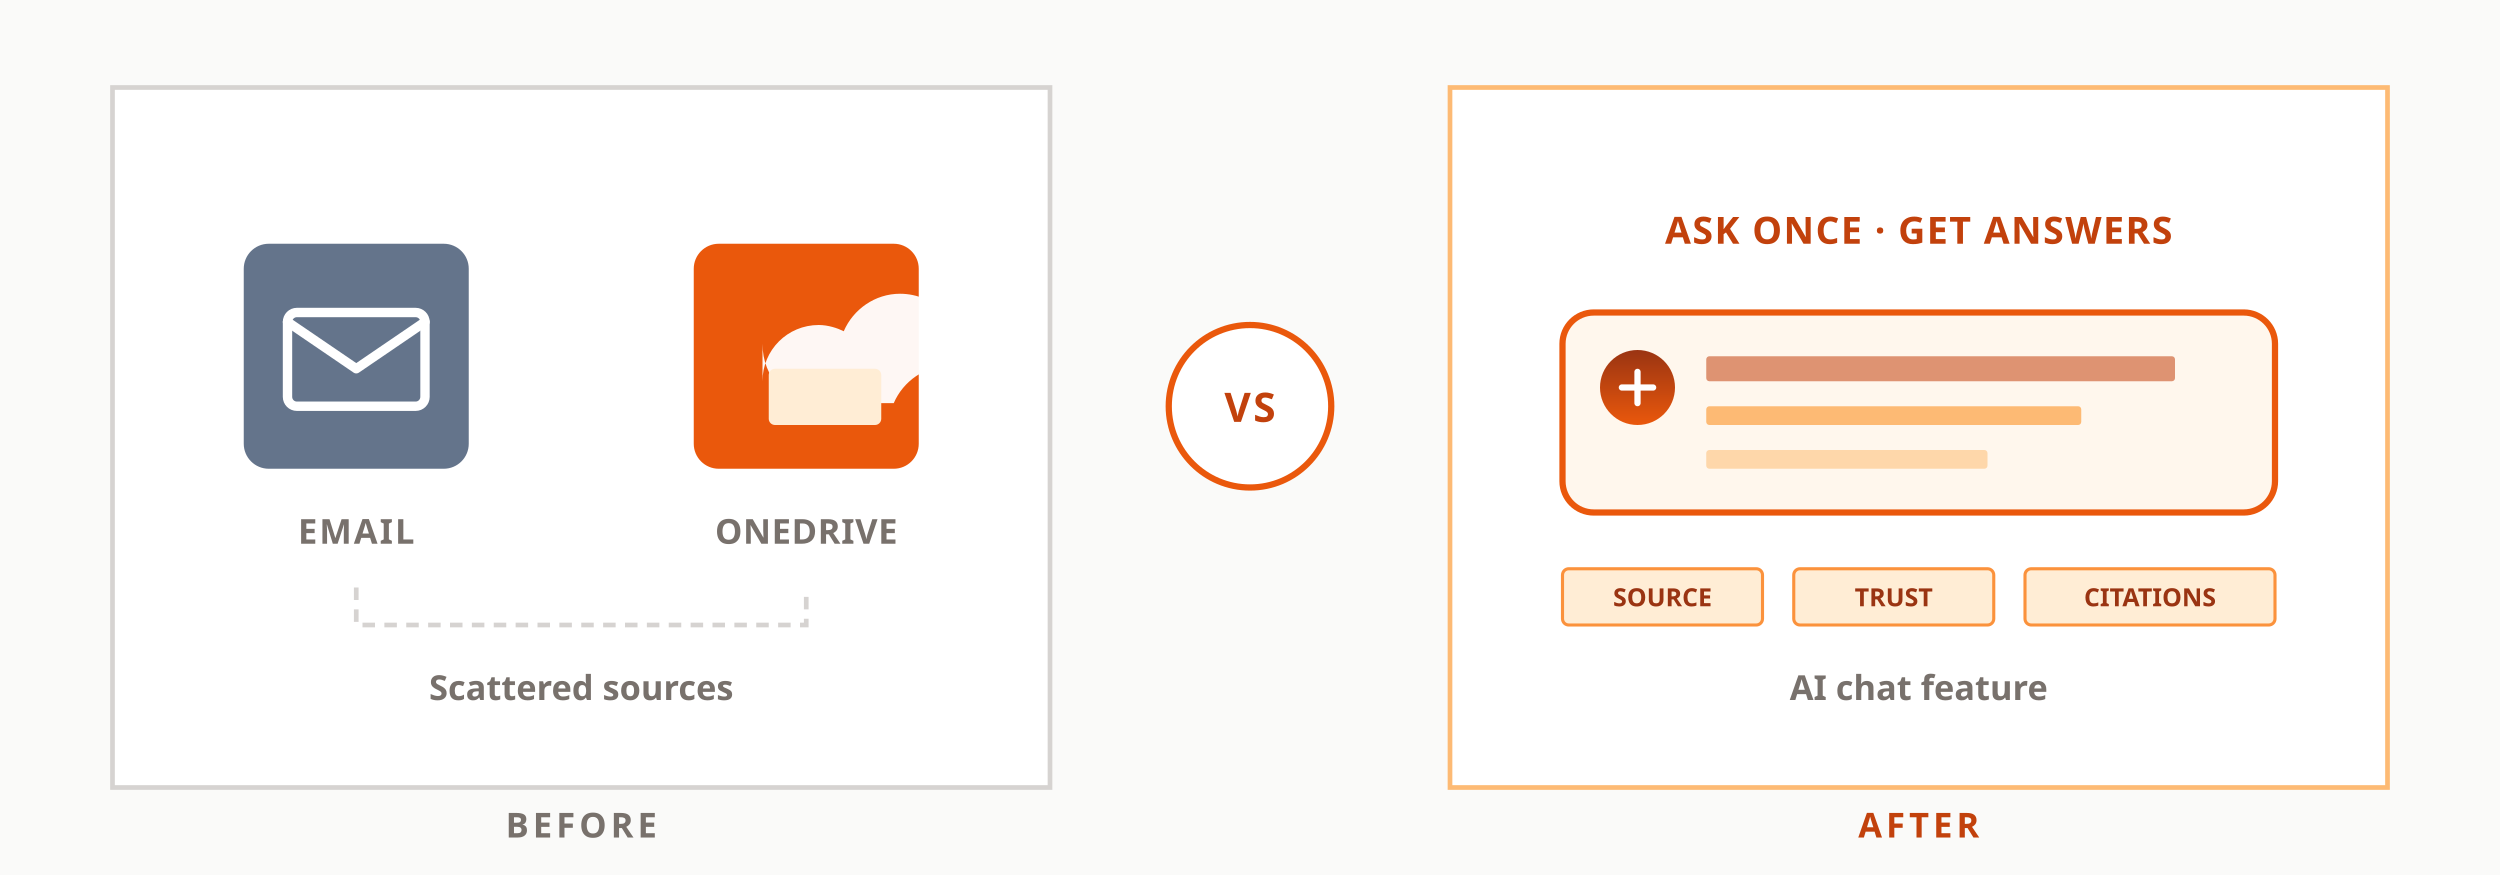
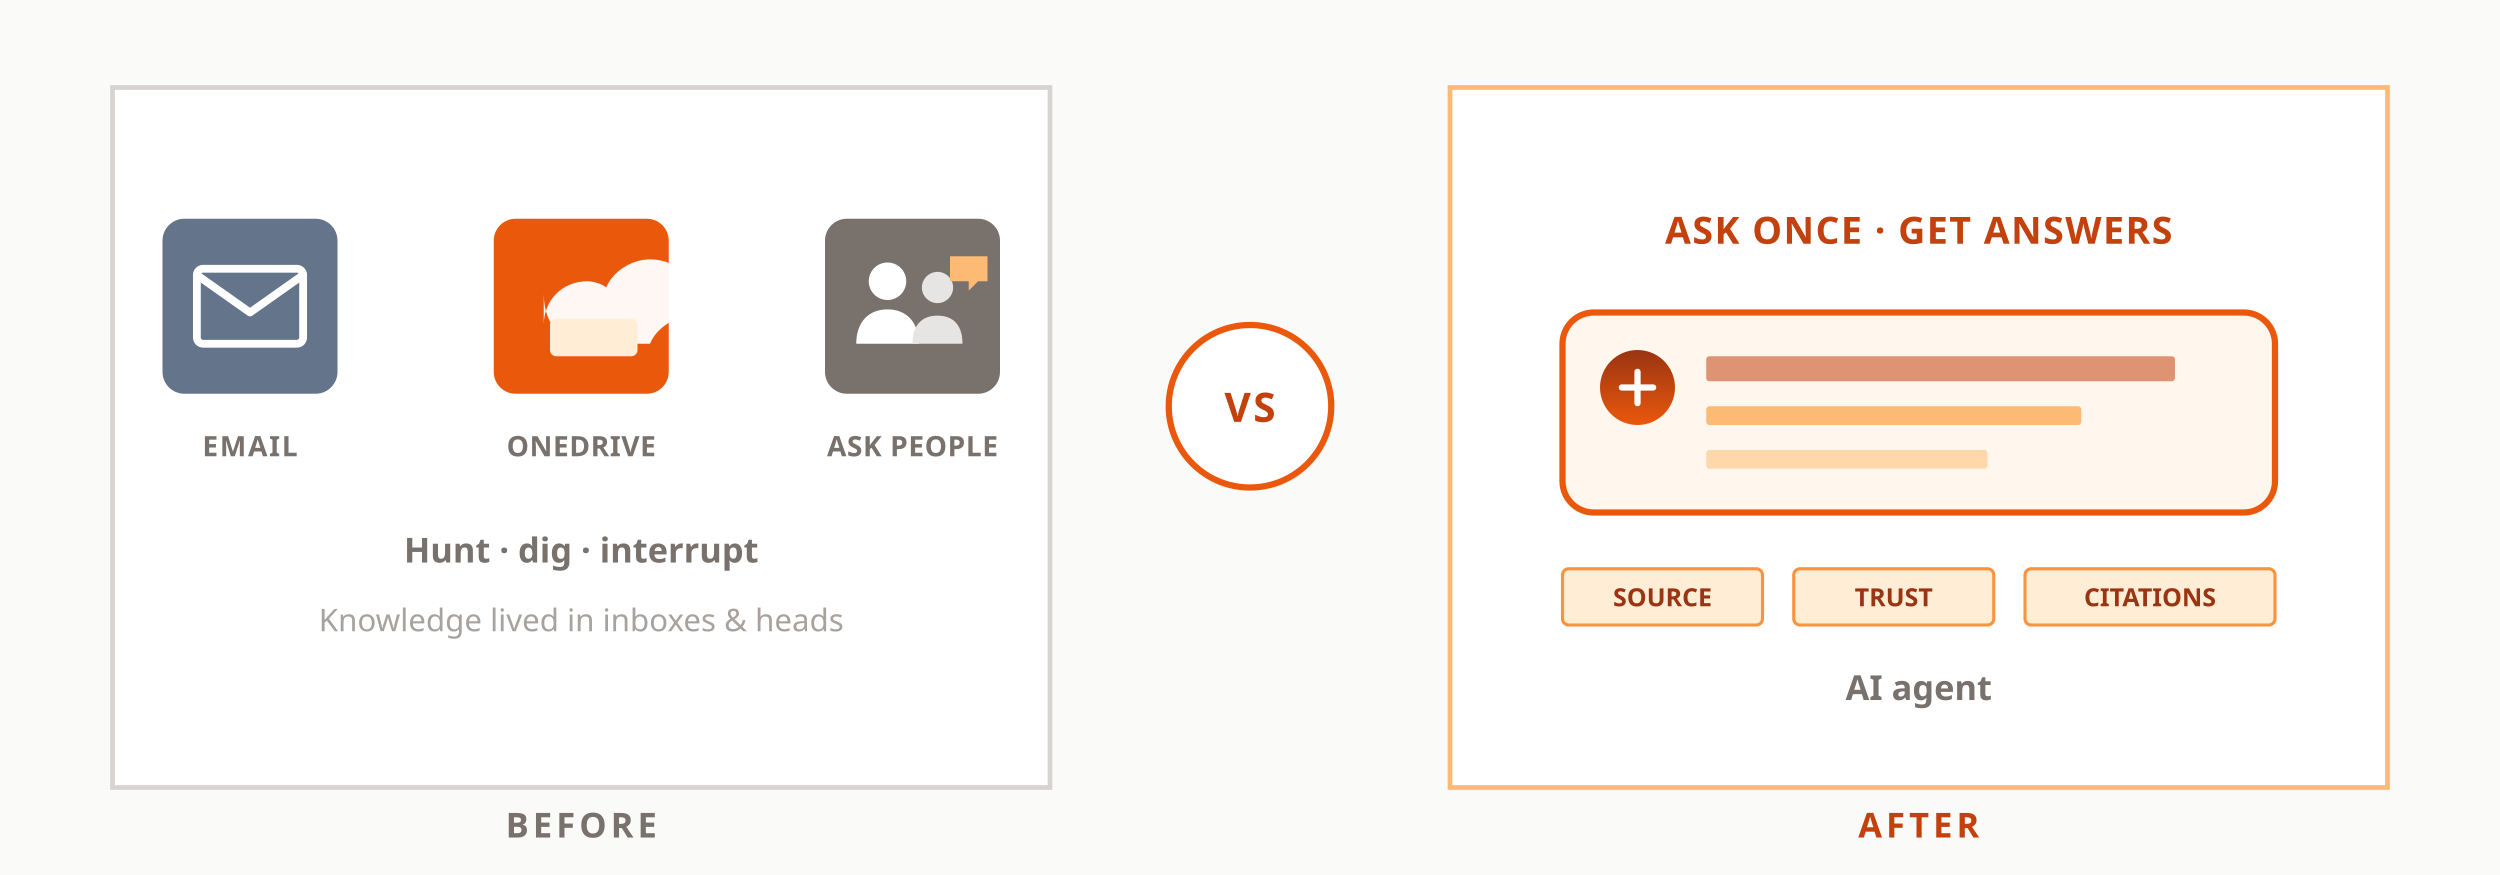
- <svg xmlns="http://www.w3.org/2000/svg" viewBox="0 0 800 280" width="800" height="280" role="img" aria-label="Before and after: email and OneDrive versus AI chat knowledge feature">
+ <svg xmlns="http://www.w3.org/2000/svg" viewBox="0 0 800 280" width="800" height="280" role="img" aria-label="Before and after: email OneDrive and asking people versus AI agent answers">
  <defs>
    <linearGradient id="kb-g" x1="0%" y1="0%" x2="0%" y2="100%">
      <stop offset="0%" stop-color="#9a3412" />
      <stop offset="100%" stop-color="#ea580c" />
    </linearGradient>
  </defs>
  <rect width="800" height="280" fill="#fafaf9" />
  <g>
    <rect x="36" y="28" width="300" height="224" fill="#fff" stroke="#d6d3d1" stroke-width="1.5" />
-     <g transform="translate(78 78)">
-       <rect width="72" height="72" rx="8" fill="#64748b" />
-       <rect x="14" y="22" width="44" height="30" rx="3" fill="none" stroke="#fff" stroke-width="3" />
-       <path d="M14 25 L36 40 L58 25" fill="none" stroke="#fff" stroke-width="3" stroke-linecap="round" stroke-linejoin="round" />
-       <text x="36" y="96" text-anchor="middle" font-family="system-ui,sans-serif" font-size="11" font-weight="700" fill="#78716c" letter-spacing="0.06em">EMAIL</text>
+     <g transform="translate(52 70)">
+       <rect width="56" height="56" rx="7" fill="#64748b" />
+       <rect x="11" y="16" width="34" height="24" rx="2" fill="none" stroke="#fff" stroke-width="2.5" />
+       <path d="M11 18 L28 30 L45 18" fill="none" stroke="#fff" stroke-width="2.5" stroke-linecap="round" stroke-linejoin="round" />
+       <text x="28" y="76" text-anchor="middle" font-family="system-ui,sans-serif" font-size="9" font-weight="700" fill="#78716c" letter-spacing="0.06em">EMAIL</text>
    </g>
-     <g transform="translate(222 78)">
-       <rect width="72" height="72" rx="8" fill="#ea580c" />
-       <path d="M22 44c0-10 8-18 18-18 3 0 6 1 8 2 3-7 10-12 18-12 11 0 20 9 20 20 0 1 0 2-1 3h-3c-8 0-15 5-18 12H40c-10 0-18-8-18-19z" fill="#fff" opacity="0.95" />
-       <rect x="24" y="40" width="36" height="18" rx="2" fill="#ffedd5" />
-       <text x="36" y="96" text-anchor="middle" font-family="system-ui,sans-serif" font-size="11" font-weight="700" fill="#78716c" letter-spacing="0.02em">ONEDRIVE</text>
+     <g transform="translate(158 70)">
+       <rect width="56" height="56" rx="7" fill="#ea580c" />
+       <path d="M16 34c0-8 6-14 14-14 2 0 5 1 6 2 2-5 8-9 14-9 9 0 16 7 16 16v2h-2c-6 0-12 4-14 9H30c-8 0-14-6-14-16z" fill="#fff" opacity="0.95" />
+       <rect x="18" y="32" width="28" height="12" rx="2" fill="#ffedd5" />
+       <text x="28" y="76" text-anchor="middle" font-family="system-ui,sans-serif" font-size="9" font-weight="700" fill="#78716c" letter-spacing="0.02em">ONEDRIVE</text>
    </g>
-     <path d="M114 188 L114 200 L258 200 L258 188" fill="none" stroke="#d6d3d1" stroke-width="1.5" stroke-dasharray="4 3" />
-     <text x="186" y="224" text-anchor="middle" font-family="system-ui,sans-serif" font-size="11" font-weight="600" fill="#78716c">Scattered sources</text>
+     <g transform="translate(264 70)">
+       <rect width="56" height="56" rx="7" fill="#78716c" />
+       <circle cx="20" cy="20" r="6" fill="#fff" />
+       <path d="M10 40c0-7 4-11 10-11s10 4 10 11" fill="#fff" />
+       <circle cx="36" cy="22" r="5" fill="#e7e5e4" />
+       <path d="M28 40c0-6 3-9 8-9s8 3 8 9" fill="#e7e5e4" />
+       <path d="M40 12h12v8h-3l-3 3v-3h-6z" fill="#fdba74" />
+       <text x="28" y="76" text-anchor="middle" font-family="system-ui,sans-serif" font-size="9" font-weight="700" fill="#78716c" letter-spacing="0.02em">ASK PEOPLE</text>
+     </g>
+     <text x="186" y="180" text-anchor="middle" font-family="system-ui,sans-serif" font-size="11" font-weight="600" fill="#78716c">Hunt · dig · interrupt</text>
+     <text x="186" y="202" text-anchor="middle" font-family="system-ui,sans-serif" font-size="10" font-weight="500" fill="#a8a29e">Knowledge lived in inboxes &amp; heads</text>
    <text x="186" y="268" text-anchor="middle" font-family="system-ui,sans-serif" font-size="11" font-weight="600" fill="#78716c" letter-spacing="0.12em">BEFORE</text>
  </g>
  <g>
    <circle cx="400" cy="130" r="26" fill="#fff" stroke="#ea580c" stroke-width="2" />
    <text x="400" y="135" text-anchor="middle" font-family="system-ui,sans-serif" font-size="13" font-weight="800" fill="#c2410c" letter-spacing="0.06em">VS</text>
  </g>
  <g>
    <rect x="464" y="28" width="300" height="224" fill="#fff" stroke="#fdba74" stroke-width="1.5" />
    <text x="614" y="78" text-anchor="middle" font-family="system-ui,sans-serif" font-size="12" font-weight="700" fill="#c2410c" letter-spacing="0.04em">ASK ONCE · GET ANSWERS</text>
    <rect x="500" y="100" width="228" height="64" rx="10" fill="#fff7ed" stroke="#ea580c" stroke-width="2" />
    <circle cx="524" cy="124" r="12" fill="url(#kb-g)" />
    <path d="M519 124h10M524 119v10" stroke="#fff" stroke-width="2" stroke-linecap="round" />
    <rect x="546" y="114" width="150" height="8" rx="1" fill="#c2410c" opacity="0.55" />
    <rect x="546" y="130" width="120" height="6" rx="1" fill="#fdba74" />
    <rect x="546" y="144" width="90" height="6" rx="1" fill="#fed7aa" />
    <rect x="500" y="182" width="64" height="18" rx="2" fill="#ffedd5" stroke="#fb923c" />
    <text x="532" y="194" text-anchor="middle" font-family="system-ui,sans-serif" font-size="8" font-weight="700" fill="#9a3412">SOURCE</text>
    <rect x="574" y="182" width="64" height="18" rx="2" fill="#ffedd5" stroke="#fb923c" />
    <text x="606" y="194" text-anchor="middle" font-family="system-ui,sans-serif" font-size="8" font-weight="700" fill="#9a3412">TRUST</text>
    <rect x="648" y="182" width="80" height="18" rx="2" fill="#ffedd5" stroke="#fb923c" />
    <text x="688" y="194" text-anchor="middle" font-family="system-ui,sans-serif" font-size="8" font-weight="700" fill="#9a3412">CITATIONS</text>
-     <text x="614" y="224" text-anchor="middle" font-family="system-ui,sans-serif" font-size="11" font-weight="600" fill="#78716c">AI chat feature</text>
+     <text x="614" y="224" text-anchor="middle" font-family="system-ui,sans-serif" font-size="11" font-weight="600" fill="#78716c">AI agent</text>
    <text x="614" y="268" text-anchor="middle" font-family="system-ui,sans-serif" font-size="11" font-weight="600" fill="#c2410c" letter-spacing="0.12em">AFTER</text>
  </g>
</svg>
